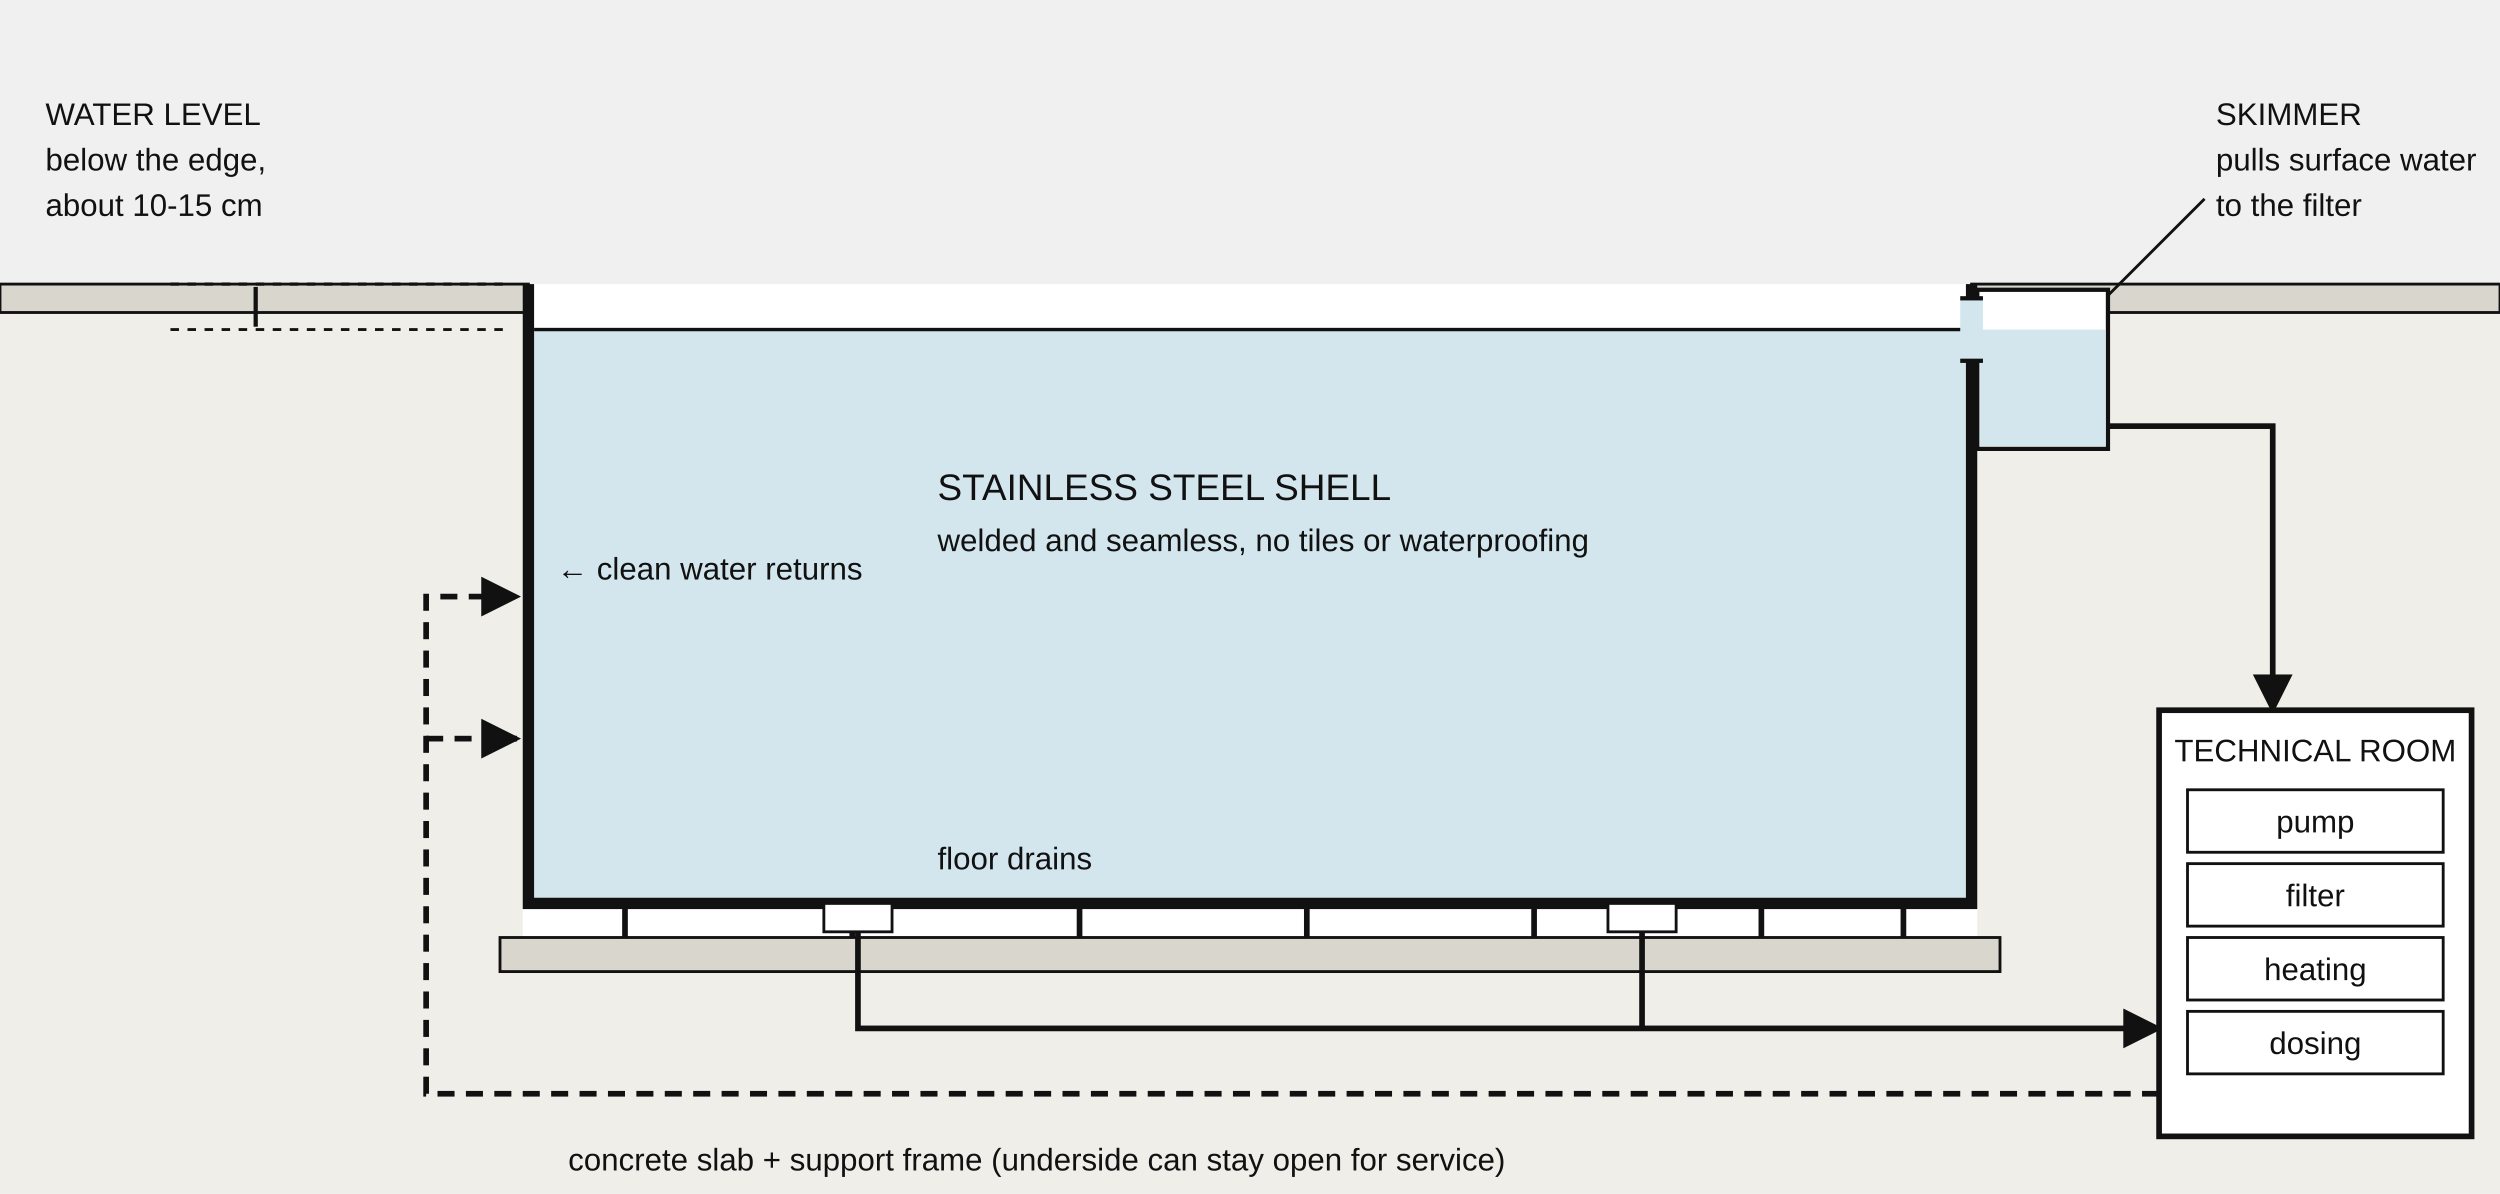
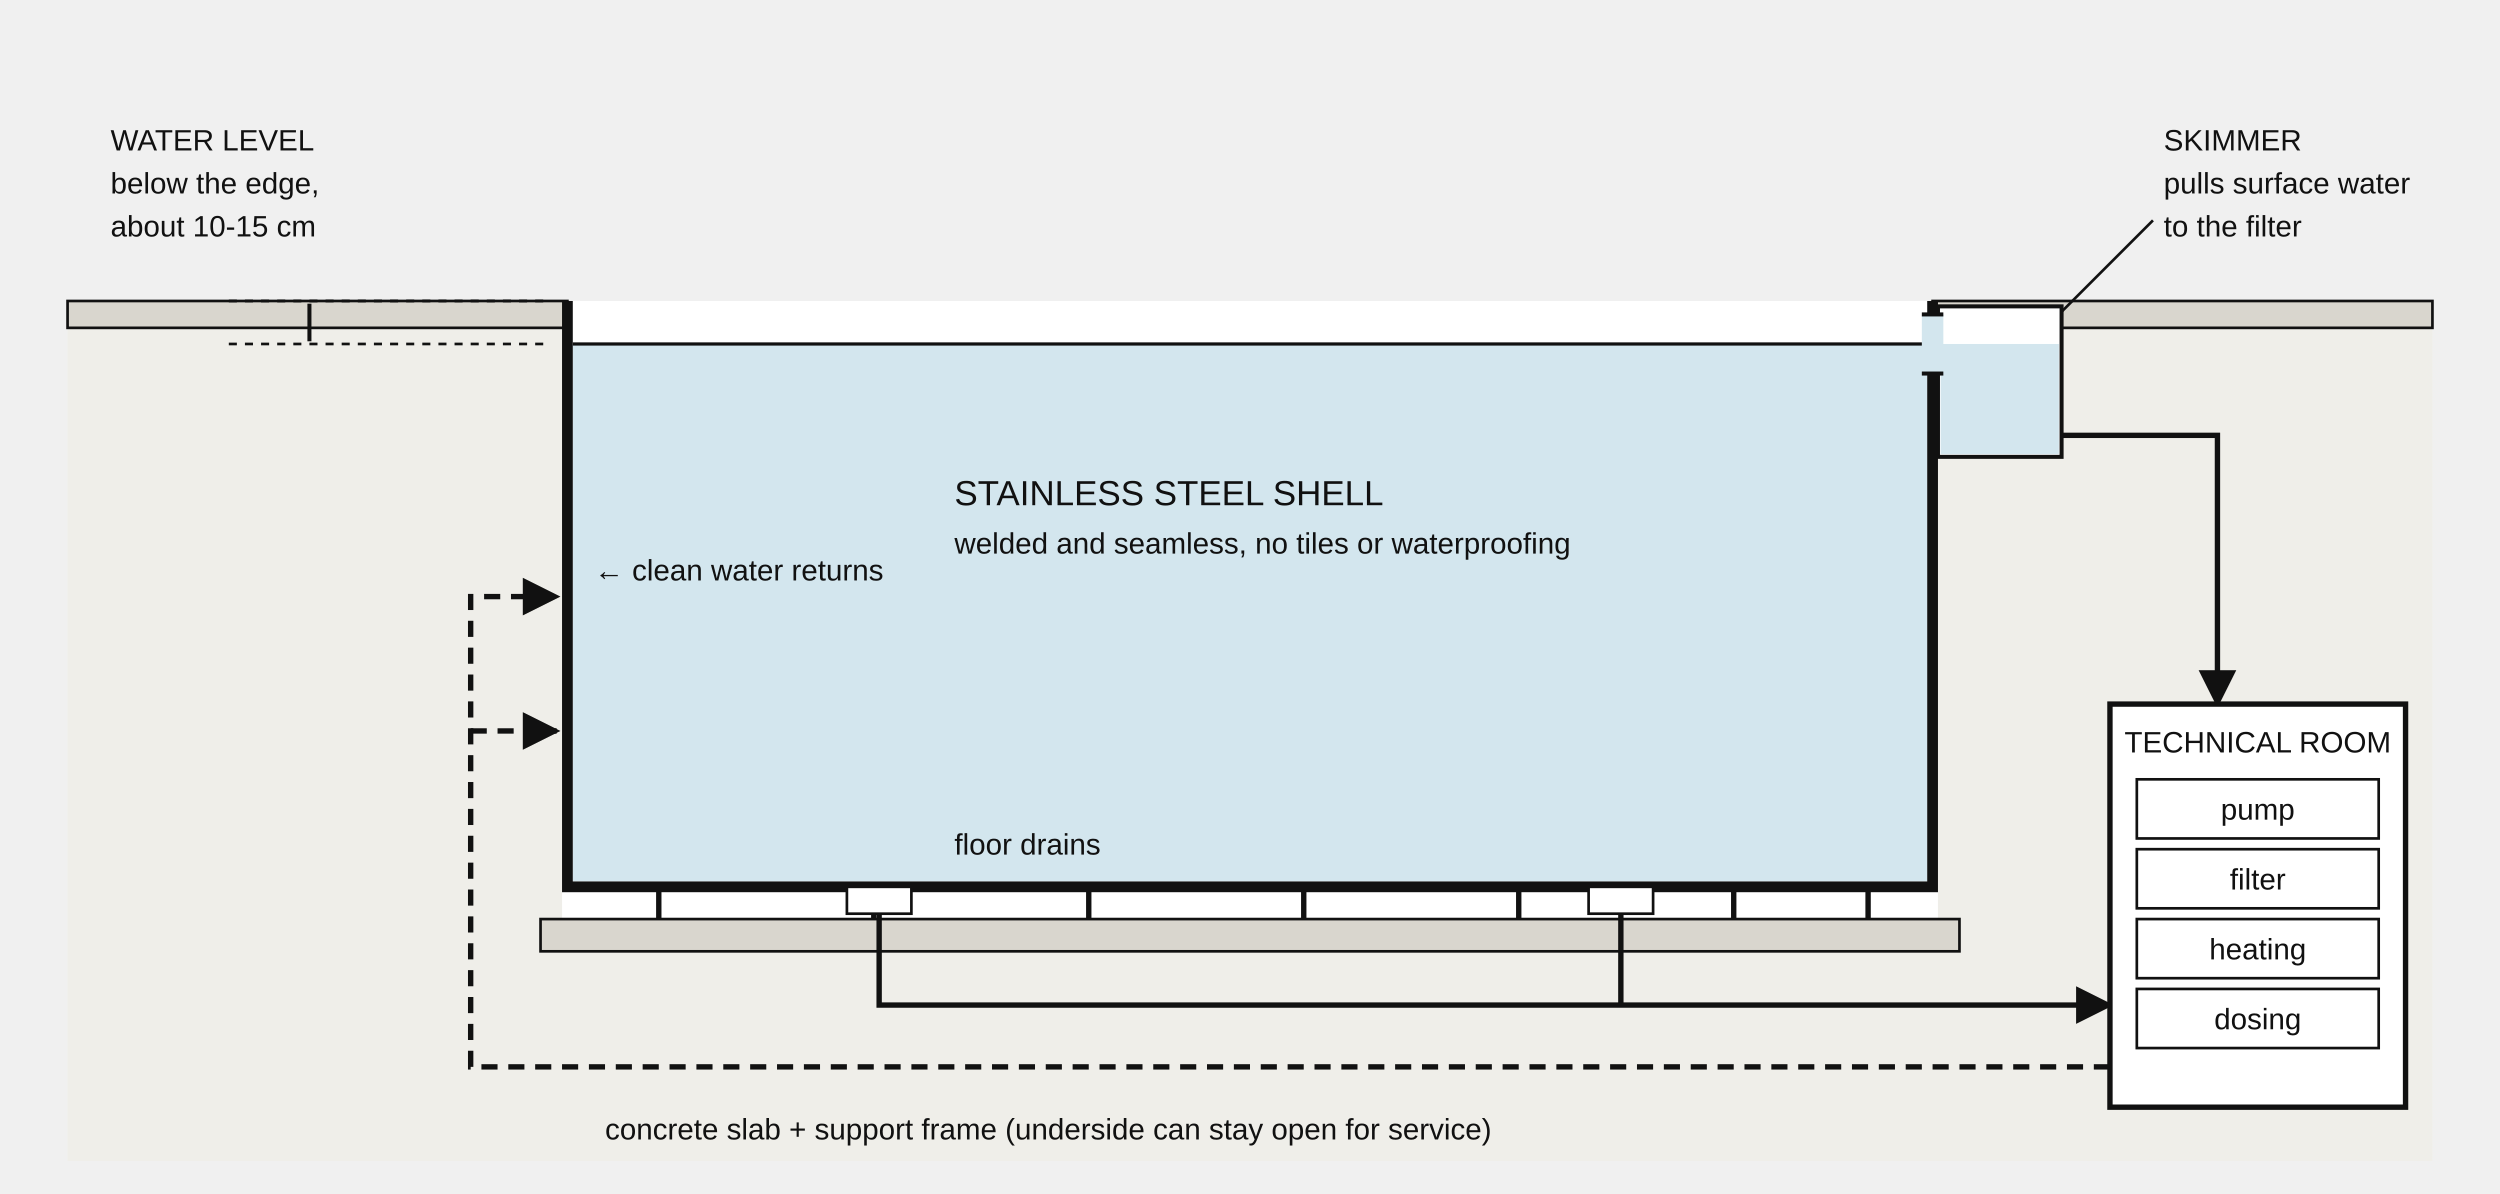
- <svg xmlns="http://www.w3.org/2000/svg" viewBox="0 0 880 420" width="880" height="420" font-family="Kanit, 'Helvetica Neue', Arial, sans-serif" font-size="11" fill="#111111">
+ <svg xmlns="http://www.w3.org/2000/svg" viewBox="-24 -12 928 444" width="880" height="420" font-family="Kanit, 'Helvetica Neue', Arial, sans-serif" font-size="11" fill="#111111">
  <defs>
    <marker id="arS" viewBox="0 0 10 10" refX="9" refY="5" markerWidth="7" markerHeight="7" orient="auto-start-reverse">
      <path d="M0 0L10 5L0 10z" fill="#111111" />
    </marker>
  </defs>
  <rect x="0" y="110" width="880" height="310" fill="#EFEEE9" />
  <rect x="184" y="100" width="512" height="236" fill="#FFFFFF" />
  <rect x="0" y="100" width="186" height="10" fill="#D9D6CE" stroke="#111111" />
  <rect x="694" y="100" width="186" height="10" fill="#D9D6CE" stroke="#111111" />
  <rect x="176" y="330" width="528" height="12" fill="#D9D6CE" stroke="#111111" />
  <path d="M220 318V330M300 318V330M380 318V330M460 318V330M540 318V330M620 318V330M670 318V330" stroke="#111111" stroke-width="2" />
  <rect x="188" y="116" width="504" height="200" fill="#D3E6EE" />
  <line x1="188" y1="116" x2="692" y2="116" stroke="#111111" stroke-width="1.2" />
  <path d="M186 100 L186 318 L694 318 L694 100" fill="none" stroke="#111111" stroke-width="4" />
  <rect x="696" y="102" width="46" height="56" fill="#FFFFFF" stroke="#111111" stroke-width="1.5" />
  <rect x="697" y="116" width="44" height="41" fill="#D3E6EE" />
  <rect x="690" y="105" width="8" height="22" fill="#D3E6EE" />
  <line x1="690" y1="105" x2="698" y2="105" stroke="#111111" stroke-width="1.5" />
  <line x1="690" y1="127" x2="698" y2="127" stroke="#111111" stroke-width="1.5" />
  <path d="M742 150 L800 150 L800 250" fill="none" stroke="#111111" stroke-width="2" marker-end="url(#arS)" />
  <rect x="290" y="318" width="24" height="10" fill="#FFFFFF" stroke="#111111" />
  <rect x="566" y="318" width="24" height="10" fill="#FFFFFF" stroke="#111111" />
  <path d="M302 328 L302 362 L760 362" fill="none" stroke="#111111" stroke-width="2" marker-end="url(#arS)" />
  <path d="M578 328 L578 362" fill="none" stroke="#111111" stroke-width="2" />
  <path d="M760 385 L150 385 L150 210 L182 210" fill="none" stroke="#111111" stroke-width="2" stroke-dasharray="6 4" marker-end="url(#arS)" />
  <path d="M150 260 L182 260" fill="none" stroke="#111111" stroke-width="2" stroke-dasharray="6 4" marker-end="url(#arS)" />
  <rect x="760" y="250" width="110" height="150" fill="#FFFFFF" stroke="#111111" stroke-width="2" />
  <text x="815" y="268" text-anchor="middle" font-weight="500">TECHNICAL ROOM</text>
  <rect x="770" y="278" width="90" height="22" fill="none" stroke="#111111" />
  <text x="815" y="293" text-anchor="middle">pump</text>
  <rect x="770" y="304" width="90" height="22" fill="none" stroke="#111111" />
  <text x="815" y="319" text-anchor="middle">filter</text>
  <rect x="770" y="330" width="90" height="22" fill="none" stroke="#111111" />
  <text x="815" y="345" text-anchor="middle">heating</text>
  <rect x="770" y="356" width="90" height="22" fill="none" stroke="#111111" />
  <text x="815" y="371" text-anchor="middle">dosing</text>
  <line x1="60" y1="100" x2="180" y2="100" stroke="#111111" stroke-dasharray="3 3" />
  <line x1="60" y1="116" x2="180" y2="116" stroke="#111111" stroke-dasharray="3 3" />
  <path d="M90 101 L90 115" stroke="#111111" stroke-width="1.5" />
  <text x="16" y="44" font-weight="500">WATER LEVEL</text>
  <text x="16" y="60">below the edge,</text>
  <text x="16" y="76">about 10-15 cm</text>
  <path d="M742 104 L776 70" stroke="#111111" />
  <text x="780" y="44" font-weight="500">SKIMMER</text>
  <text x="780" y="60">pulls surface water</text>
  <text x="780" y="76">to the filter</text>
  <text x="196" y="204">← clean water returns</text>
  <text x="330" y="306">floor drains</text>
  <text x="330" y="176" font-size="13" font-weight="500">STAINLESS STEEL SHELL</text>
  <text x="330" y="194">welded and seamless, no tiles or waterproofing</text>
  <text x="200" y="412">concrete slab + support frame (underside can stay open for service)</text>
  <text x="615" y="146" text-anchor="end" />
</svg>
